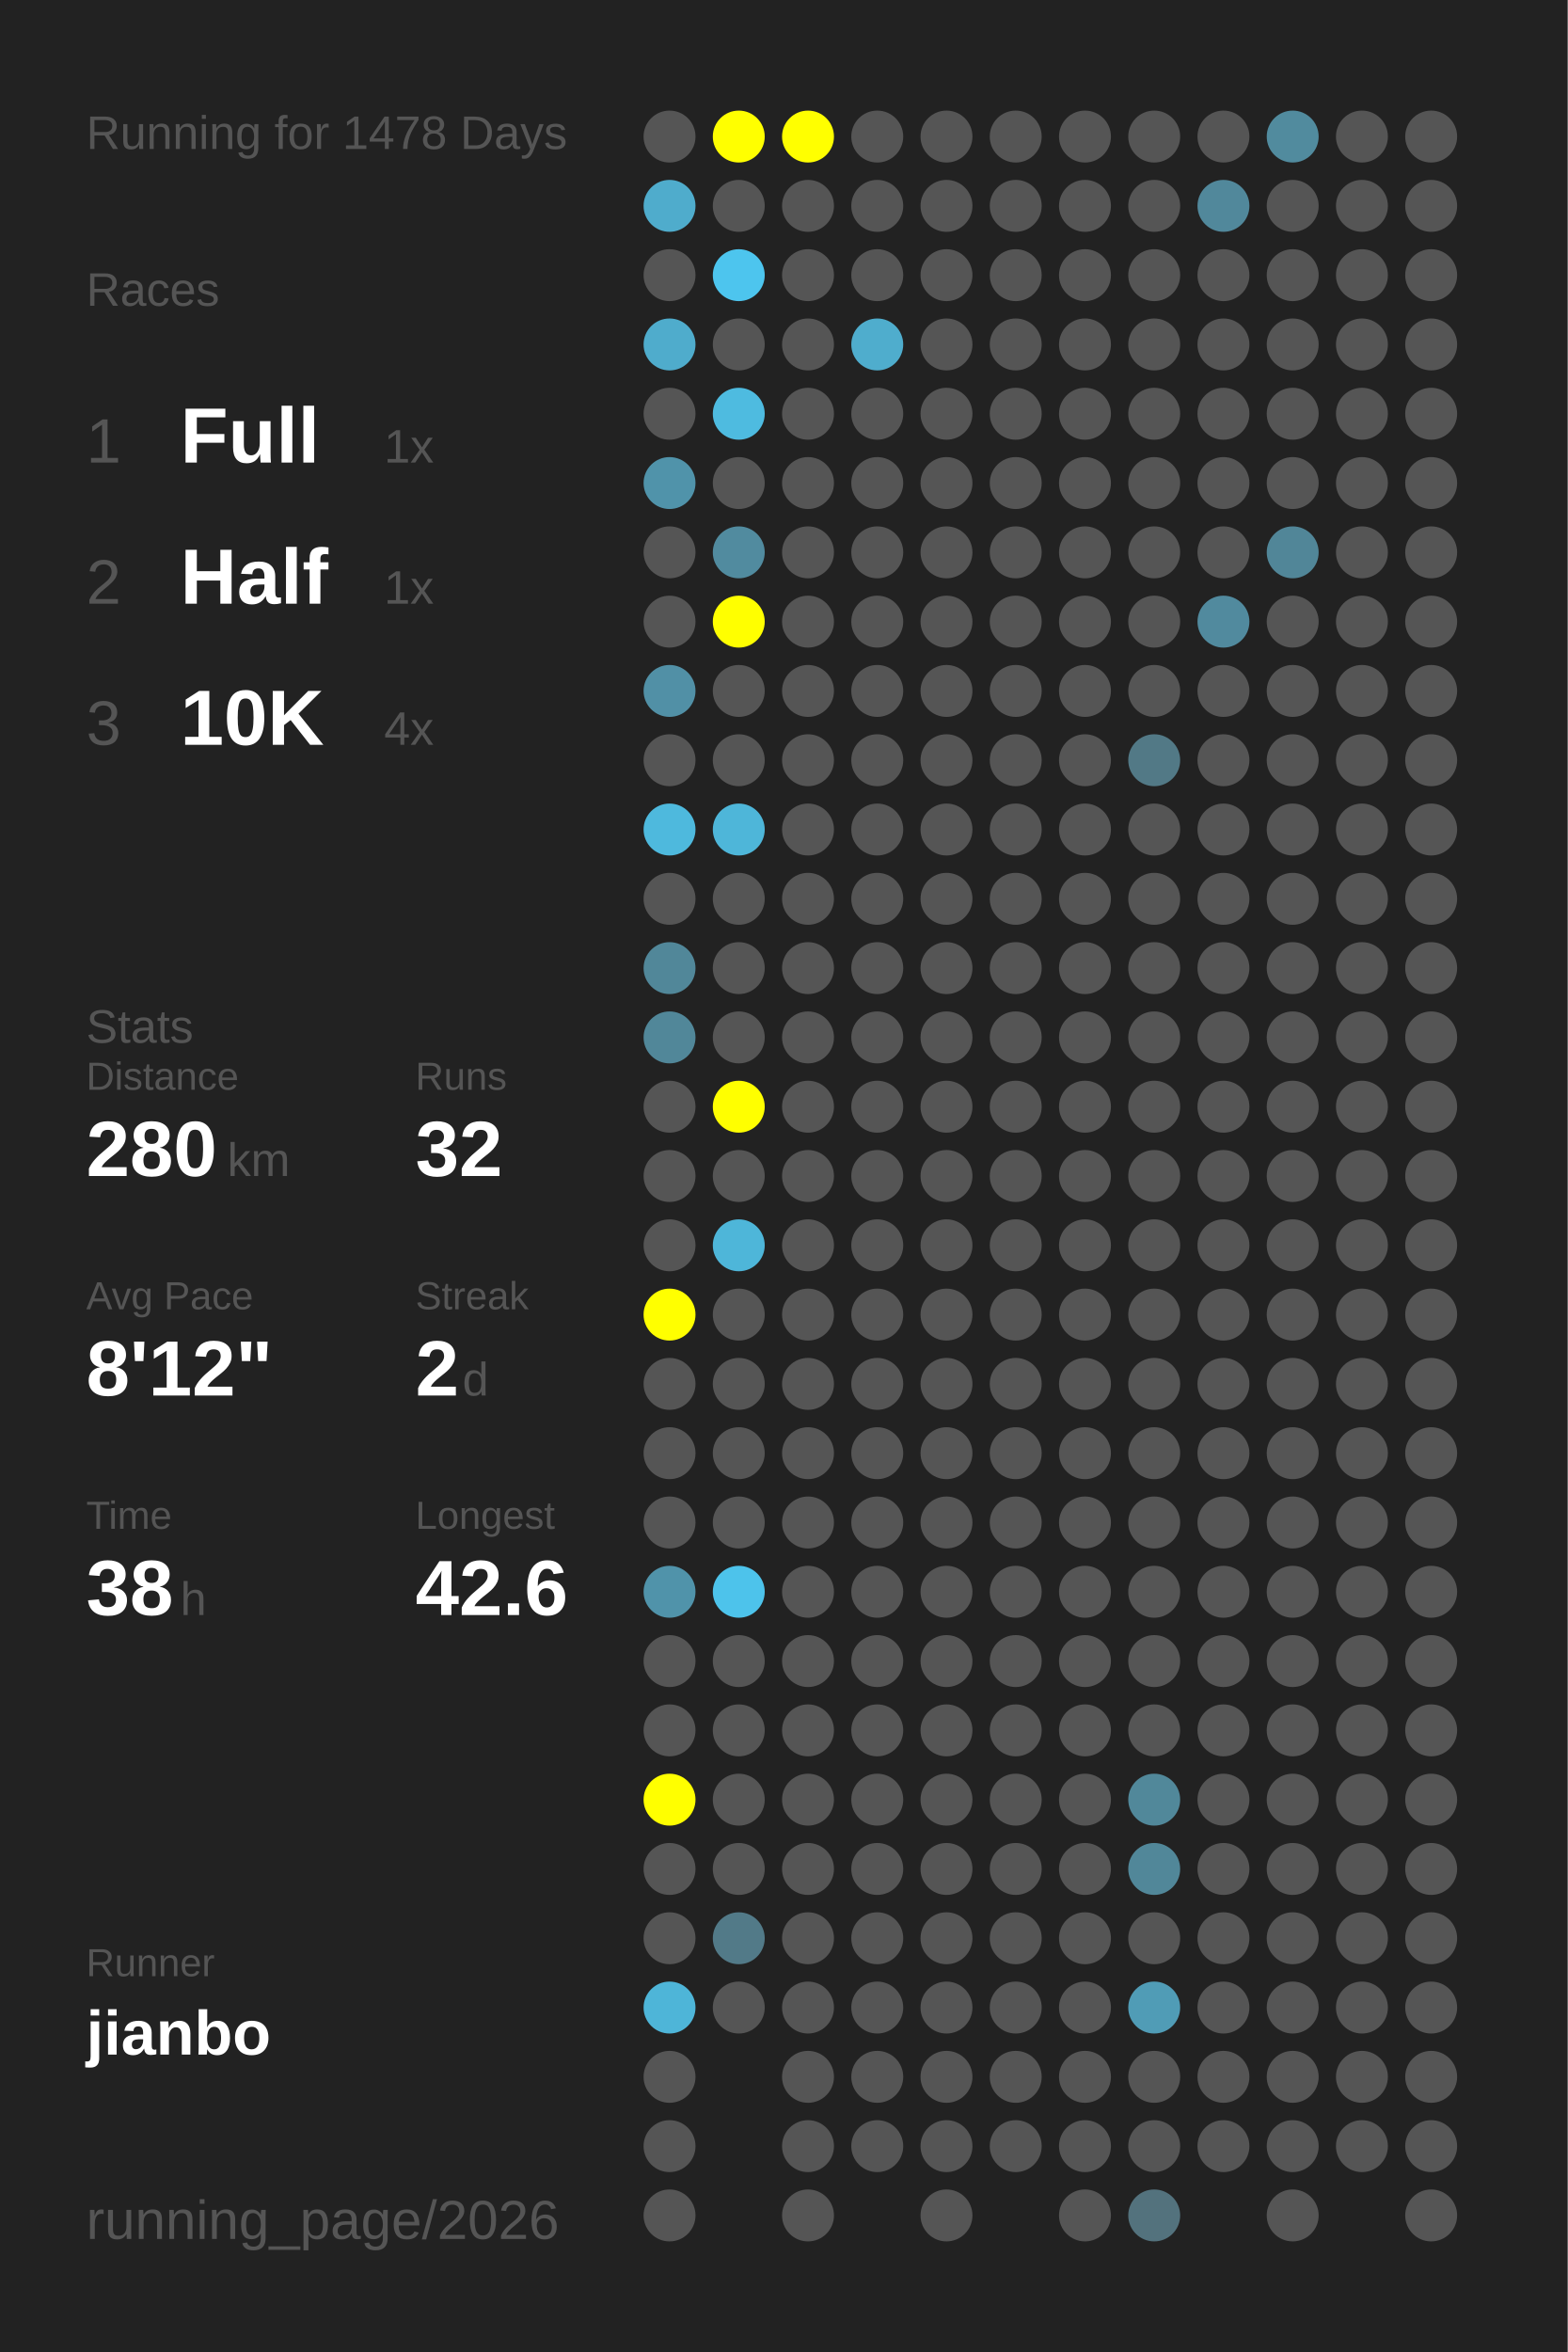
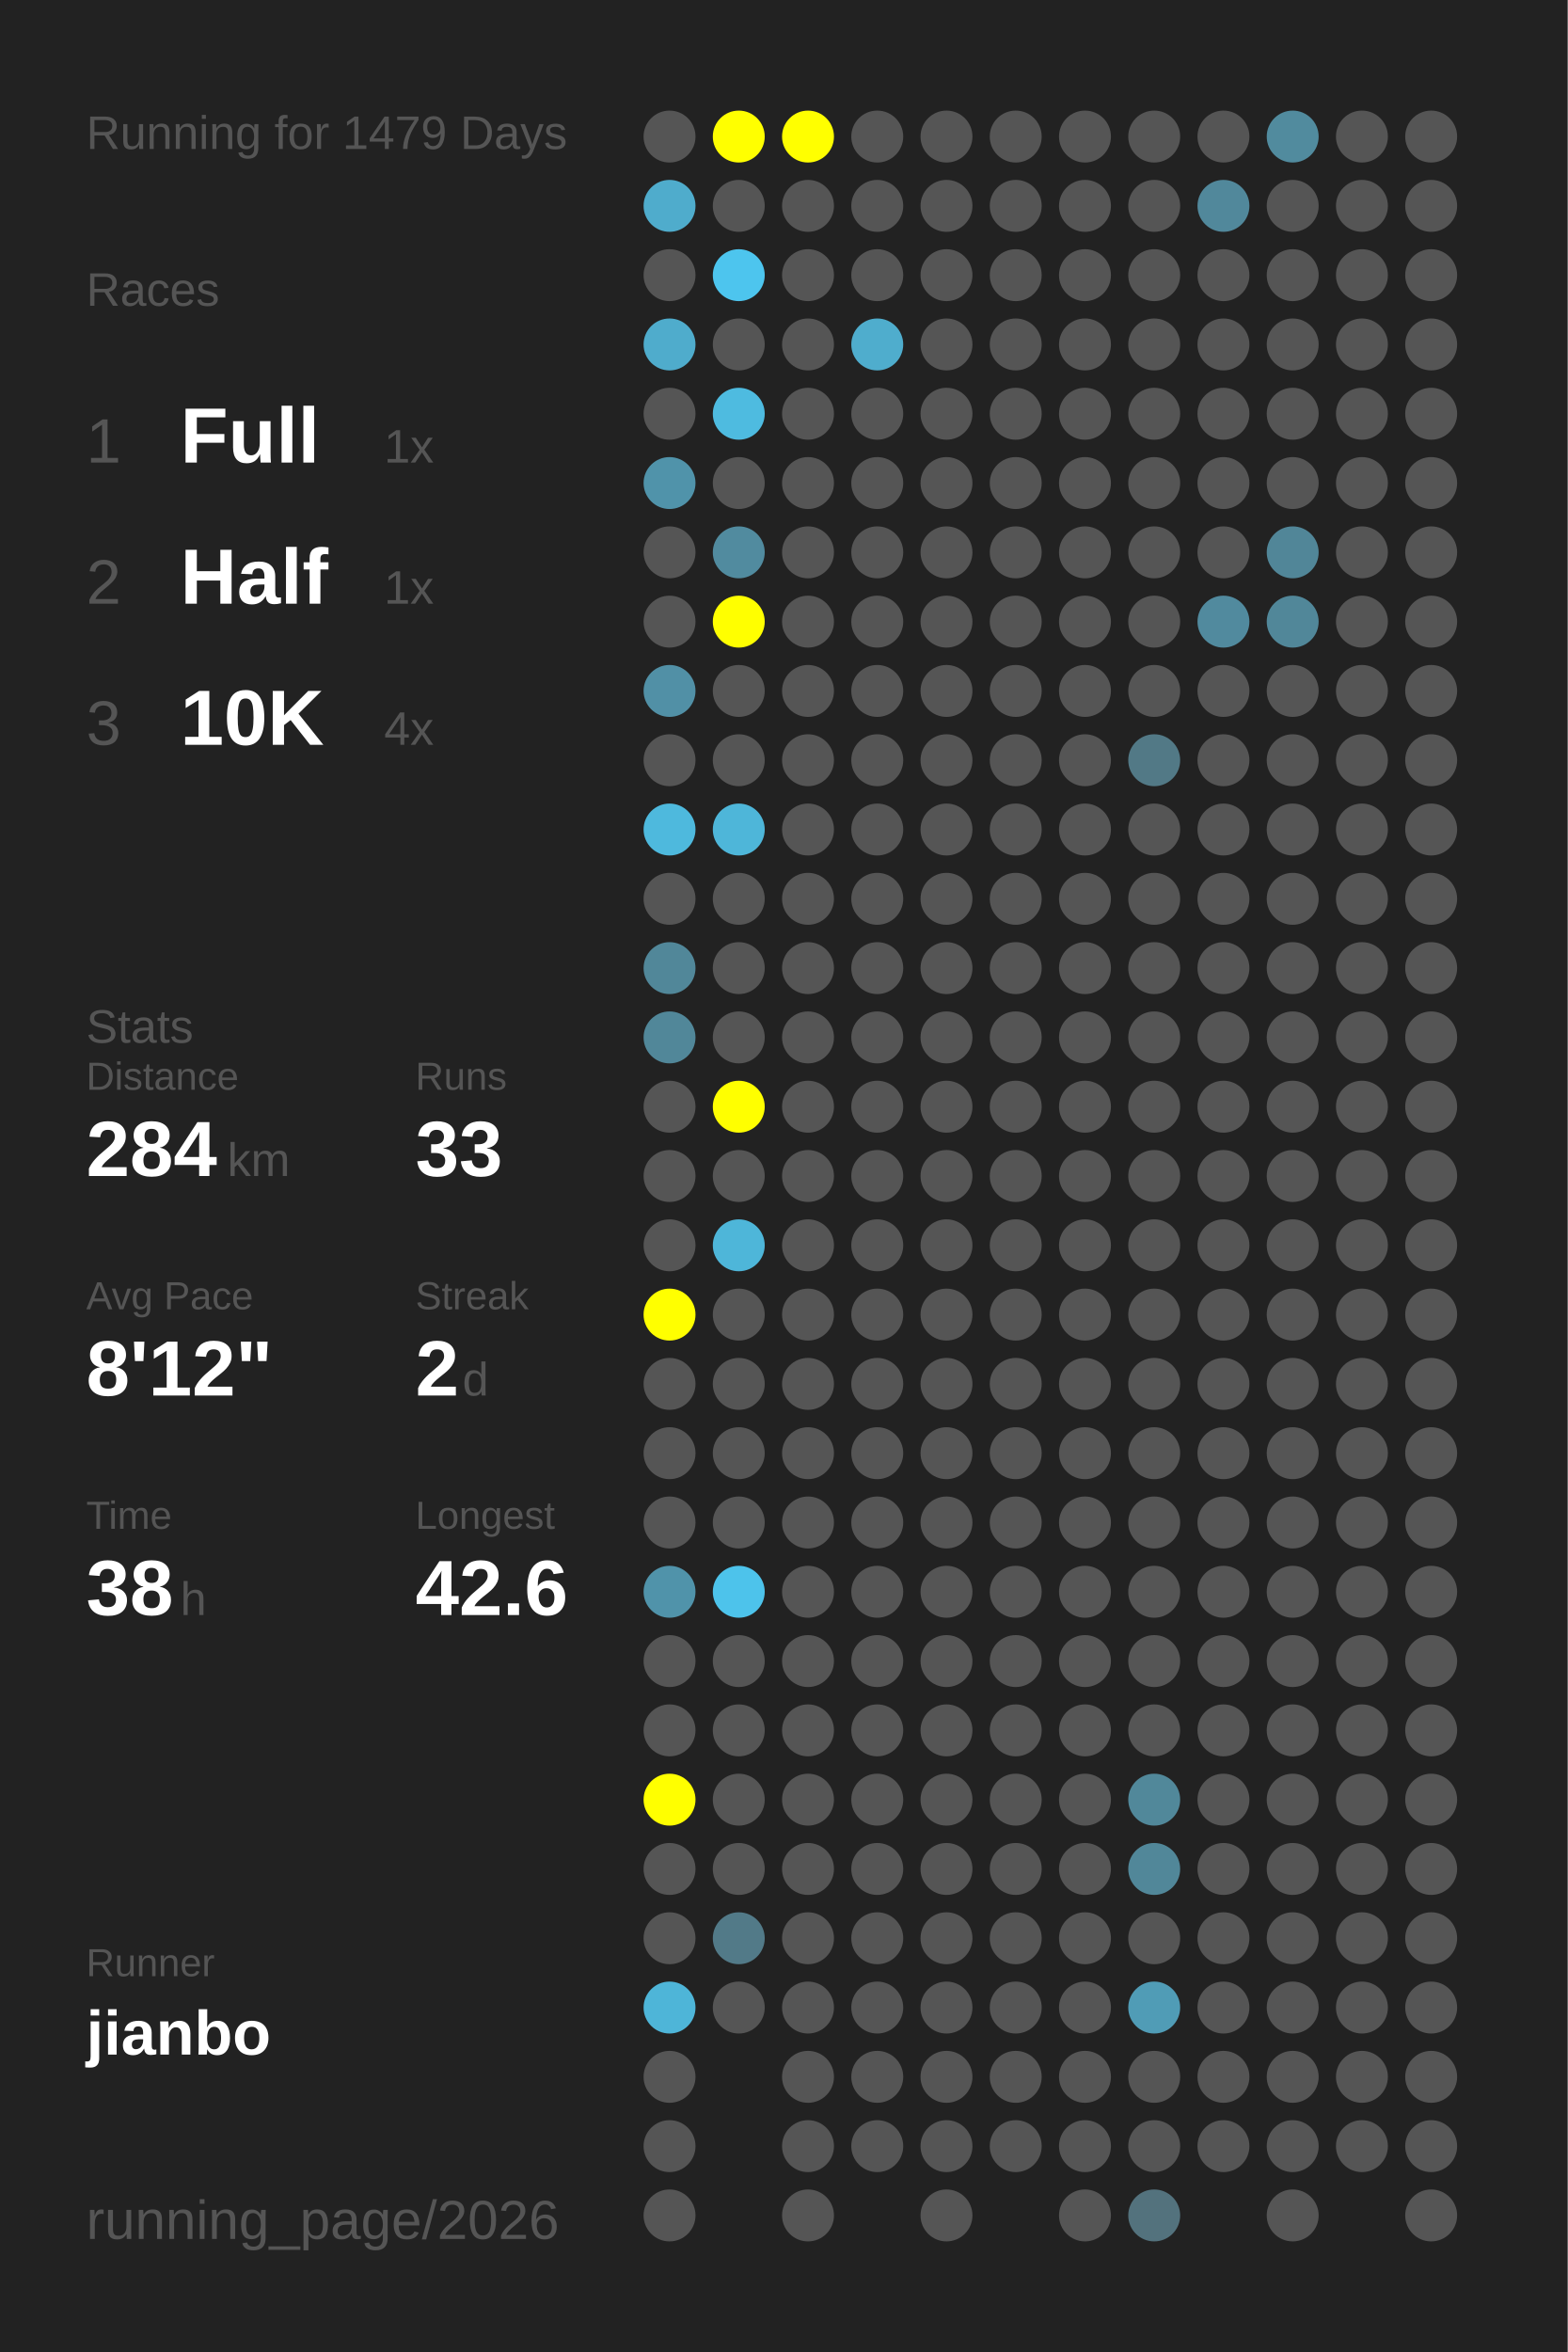
<svg xmlns="http://www.w3.org/2000/svg" baseProfile="full" height="300mm" version="1.1" viewBox="0,0,200,300" width="200mm">
  <defs />
  <rect fill="#222222" height="300" width="200" x="0" y="0" />
-   <text fill="#555555" style="font-size:6px; font-family:Arial;" x="11" y="19">Running for 1478 Days</text>
+   <text fill="#555555" style="font-size:6px; font-family:Arial;" x="11" y="19">Running for 1479 Days</text>
  <text fill="#555555" style="font-size:6px; font-family:Arial;" x="11" y="39">Races</text>
  <text fill="#555555" style="font-size:8px; font-family:Arial;" x="11" y="59">1</text>
  <text fill="#FFFFFF" style="font-size:10px; font-family:Arial; font-weight:bold;" x="23" y="59">Full</text>
  <text fill="#555555" style="font-size:6px; font-family:Arial;" x="49" y="59">1x</text>
  <text fill="#555555" style="font-size:8px; font-family:Arial;" x="11" y="77">2</text>
  <text fill="#FFFFFF" style="font-size:10px; font-family:Arial; font-weight:bold;" x="23" y="77">Half</text>
  <text fill="#555555" style="font-size:6px; font-family:Arial;" x="49" y="77">1x</text>
  <text fill="#555555" style="font-size:8px; font-family:Arial;" x="11" y="95">3</text>
  <text fill="#FFFFFF" style="font-size:10px; font-family:Arial; font-weight:bold;" x="23" y="95">10K</text>
  <text fill="#555555" style="font-size:6px; font-family:Arial;" x="49" y="95">4x</text>
  <text fill="#555555" style="font-size:6px; font-family:Arial;" x="11" y="133">Stats</text>
  <text fill="#555555" style="font-size:5px; font-family:Arial;" x="11" y="139">Distance</text>
-   <text fill="#FFFFFF" style="font-size:10px; font-family:Arial; font-weight:bold;" x="11" y="150">280</text>
+   <text fill="#FFFFFF" style="font-size:10px; font-family:Arial; font-weight:bold;" x="11" y="150">284</text>
  <text fill="#555555" style="font-size:6px; font-family:Arial;" x="29" y="150">km</text>
  <text fill="#555555" style="font-size:5px; font-family:Arial;" x="53" y="139">Runs</text>
-   <text fill="#FFFFFF" style="font-size:10px; font-family:Arial; font-weight:bold;" x="53" y="150">32</text>
+   <text fill="#FFFFFF" style="font-size:10px; font-family:Arial; font-weight:bold;" x="53" y="150">33</text>
  <text fill="#555555" style="font-size:5px; font-family:Arial;" x="11" y="167">Avg Pace</text>
  <text fill="#FFFFFF" style="font-size:10px; font-family:Arial; font-weight:bold;" x="11" y="178">8'12"</text>
  <text fill="#555555" style="font-size:5px; font-family:Arial;" x="53" y="167">Streak</text>
  <text fill="#FFFFFF" style="font-size:10px; font-family:Arial; font-weight:bold;" x="53" y="178">2</text>
  <text fill="#555555" style="font-size:6px; font-family:Arial;" x="59" y="178">d</text>
  <text fill="#555555" style="font-size:5px; font-family:Arial;" x="11" y="195">Time</text>
  <text fill="#FFFFFF" style="font-size:10px; font-family:Arial; font-weight:bold;" x="11" y="206">38</text>
  <text fill="#555555" style="font-size:6px; font-family:Arial;" x="23" y="206">h</text>
  <text fill="#555555" style="font-size:5px; font-family:Arial;" x="53" y="195">Longest</text>
  <text fill="#FFFFFF" style="font-size:10px; font-family:Arial; font-weight:bold;" x="53" y="206">42.6</text>
  <text fill="#555555" style="font-size:5px; font-family:Arial;" x="11" y="252.065">Runner</text>
  <text fill="#FFFFFF" style="font-size:8px; font-family:Arial; font-weight:bold;" x="11" y="262.065">jianbo</text>
  <text fill="#555555" style="font-size:7px; font-family:Arial;" x="11" y="285.581">running_page/2026</text>
  <circle cx="85.417" cy="17.419" fill="#555555" r="3.312" />
  <circle cx="85.417" cy="26.258" fill="#4faccc" r="3.312" />
  <circle cx="85.417" cy="35.097" fill="#555555" r="3.312" />
  <circle cx="85.417" cy="43.935" fill="#4faccc" r="3.312" />
  <circle cx="85.417" cy="52.774" fill="#555555" r="3.312" />
  <circle cx="85.417" cy="61.613" fill="#5093aa" r="3.312" />
  <circle cx="85.417" cy="70.452" fill="#555555" r="3.312" />
  <circle cx="85.417" cy="79.29" fill="#555555" r="3.312" />
  <circle cx="85.417" cy="88.129" fill="#5190a6" r="3.312" />
  <circle cx="85.417" cy="96.968" fill="#555555" r="3.312" />
  <circle cx="85.417" cy="105.806" fill="#4eb9dd" r="3.312" />
  <circle cx="85.417" cy="114.645" fill="#555555" r="3.312" />
  <circle cx="85.417" cy="123.484" fill="#518799" r="3.312" />
  <circle cx="85.417" cy="132.323" fill="#518799" r="3.312" />
  <circle cx="85.417" cy="141.161" fill="#555555" r="3.312" />
  <circle cx="85.417" cy="150" fill="#555555" r="3.312" />
  <circle cx="85.417" cy="158.839" fill="#555555" r="3.312" />
  <circle cx="85.417" cy="167.677" fill="#FFFF00" r="3.312" />
  <circle cx="85.417" cy="176.516" fill="#555555" r="3.312" />
  <circle cx="85.417" cy="185.355" fill="#555555" r="3.312" />
  <circle cx="85.417" cy="194.194" fill="#555555" r="3.312" />
  <circle cx="85.417" cy="203.032" fill="#5093aa" r="3.312" />
  <circle cx="85.417" cy="211.871" fill="#555555" r="3.312" />
  <circle cx="85.417" cy="220.71" fill="#555555" r="3.312" />
  <circle cx="85.417" cy="229.548" fill="#FFFF00" r="3.312" />
  <circle cx="85.417" cy="238.387" fill="#555555" r="3.312" />
  <circle cx="85.417" cy="247.226" fill="#555555" r="3.312" />
  <circle cx="85.417" cy="256.065" fill="#4eb5d8" r="3.312" />
  <circle cx="85.417" cy="264.903" fill="#555555" r="3.312" />
  <circle cx="85.417" cy="273.742" fill="#555555" r="3.312" />
  <circle cx="85.417" cy="282.581" fill="#555555" r="3.312" />
  <circle cx="94.25" cy="17.419" fill="#FFFF00" r="3.312" />
  <circle cx="94.25" cy="26.258" fill="#555555" r="3.312" />
  <circle cx="94.25" cy="35.097" fill="#4dc5ee" r="3.312" />
  <circle cx="94.25" cy="43.935" fill="#555555" r="3.312" />
  <circle cx="94.25" cy="52.774" fill="#4ebbe0" r="3.312" />
  <circle cx="94.25" cy="61.613" fill="#555555" r="3.312" />
  <circle cx="94.25" cy="70.452" fill="#518b9f" r="3.312" />
  <circle cx="94.25" cy="79.29" fill="#FFFF00" r="3.312" />
  <circle cx="94.25" cy="88.129" fill="#555555" r="3.312" />
  <circle cx="94.25" cy="96.968" fill="#555555" r="3.312" />
  <circle cx="94.25" cy="105.806" fill="#4eb6d9" r="3.312" />
  <circle cx="94.25" cy="114.645" fill="#555555" r="3.312" />
  <circle cx="94.25" cy="123.484" fill="#555555" r="3.312" />
  <circle cx="94.25" cy="132.323" fill="#555555" r="3.312" />
  <circle cx="94.25" cy="141.161" fill="#FFFF00" r="3.312" />
  <circle cx="94.25" cy="150" fill="#555555" r="3.312" />
  <circle cx="94.25" cy="158.839" fill="#4eb6d9" r="3.312" />
  <circle cx="94.25" cy="167.677" fill="#555555" r="3.312" />
  <circle cx="94.25" cy="176.516" fill="#555555" r="3.312" />
  <circle cx="94.25" cy="185.355" fill="#555555" r="3.312" />
  <circle cx="94.25" cy="194.194" fill="#555555" r="3.312" />
  <circle cx="94.25" cy="203.032" fill="#4dc3eb" r="3.312" />
  <circle cx="94.25" cy="211.871" fill="#555555" r="3.312" />
  <circle cx="94.25" cy="220.71" fill="#555555" r="3.312" />
  <circle cx="94.25" cy="229.548" fill="#555555" r="3.312" />
  <circle cx="94.25" cy="238.387" fill="#555555" r="3.312" />
  <circle cx="94.25" cy="247.226" fill="#527a88" r="3.312" />
  <circle cx="94.25" cy="256.065" fill="#555555" r="3.312" />
  <circle cx="103.083" cy="17.419" fill="#FFFF00" r="3.312" />
  <circle cx="103.083" cy="26.258" fill="#555555" r="3.312" />
  <circle cx="103.083" cy="35.097" fill="#555555" r="3.312" />
  <circle cx="103.083" cy="43.935" fill="#555555" r="3.312" />
  <circle cx="103.083" cy="52.774" fill="#555555" r="3.312" />
  <circle cx="103.083" cy="61.613" fill="#555555" r="3.312" />
  <circle cx="103.083" cy="70.452" fill="#555555" r="3.312" />
  <circle cx="103.083" cy="79.29" fill="#555555" r="3.312" />
  <circle cx="103.083" cy="88.129" fill="#555555" r="3.312" />
  <circle cx="103.083" cy="96.968" fill="#555555" r="3.312" />
  <circle cx="103.083" cy="105.806" fill="#555555" r="3.312" />
  <circle cx="103.083" cy="114.645" fill="#555555" r="3.312" />
  <circle cx="103.083" cy="123.484" fill="#555555" r="3.312" />
  <circle cx="103.083" cy="132.323" fill="#555555" r="3.312" />
  <circle cx="103.083" cy="141.161" fill="#555555" r="3.312" />
  <circle cx="103.083" cy="150" fill="#555555" r="3.312" />
  <circle cx="103.083" cy="158.839" fill="#555555" r="3.312" />
  <circle cx="103.083" cy="167.677" fill="#555555" r="3.312" />
  <circle cx="103.083" cy="176.516" fill="#555555" r="3.312" />
  <circle cx="103.083" cy="185.355" fill="#555555" r="3.312" />
  <circle cx="103.083" cy="194.194" fill="#555555" r="3.312" />
  <circle cx="103.083" cy="203.032" fill="#555555" r="3.312" />
  <circle cx="103.083" cy="211.871" fill="#555555" r="3.312" />
  <circle cx="103.083" cy="220.71" fill="#555555" r="3.312" />
  <circle cx="103.083" cy="229.548" fill="#555555" r="3.312" />
  <circle cx="103.083" cy="238.387" fill="#555555" r="3.312" />
  <circle cx="103.083" cy="247.226" fill="#555555" r="3.312" />
  <circle cx="103.083" cy="256.065" fill="#555555" r="3.312" />
  <circle cx="103.083" cy="264.903" fill="#555555" r="3.312" />
  <circle cx="103.083" cy="273.742" fill="#555555" r="3.312" />
  <circle cx="103.083" cy="282.581" fill="#555555" r="3.312" />
  <circle cx="111.917" cy="17.419" fill="#555555" r="3.312" />
  <circle cx="111.917" cy="26.258" fill="#555555" r="3.312" />
  <circle cx="111.917" cy="35.097" fill="#555555" r="3.312" />
  <circle cx="111.917" cy="43.935" fill="#4fadcd" r="3.312" />
  <circle cx="111.917" cy="52.774" fill="#555555" r="3.312" />
  <circle cx="111.917" cy="61.613" fill="#555555" r="3.312" />
  <circle cx="111.917" cy="70.452" fill="#555555" r="3.312" />
  <circle cx="111.917" cy="79.29" fill="#555555" r="3.312" />
  <circle cx="111.917" cy="88.129" fill="#555555" r="3.312" />
  <circle cx="111.917" cy="96.968" fill="#555555" r="3.312" />
  <circle cx="111.917" cy="105.806" fill="#555555" r="3.312" />
  <circle cx="111.917" cy="114.645" fill="#555555" r="3.312" />
  <circle cx="111.917" cy="123.484" fill="#555555" r="3.312" />
  <circle cx="111.917" cy="132.323" fill="#555555" r="3.312" />
  <circle cx="111.917" cy="141.161" fill="#555555" r="3.312" />
  <circle cx="111.917" cy="150" fill="#555555" r="3.312" />
  <circle cx="111.917" cy="158.839" fill="#555555" r="3.312" />
  <circle cx="111.917" cy="167.677" fill="#555555" r="3.312" />
  <circle cx="111.917" cy="176.516" fill="#555555" r="3.312" />
  <circle cx="111.917" cy="185.355" fill="#555555" r="3.312" />
  <circle cx="111.917" cy="194.194" fill="#555555" r="3.312" />
  <circle cx="111.917" cy="203.032" fill="#555555" r="3.312" />
  <circle cx="111.917" cy="211.871" fill="#555555" r="3.312" />
  <circle cx="111.917" cy="220.71" fill="#555555" r="3.312" />
  <circle cx="111.917" cy="229.548" fill="#555555" r="3.312" />
  <circle cx="111.917" cy="238.387" fill="#555555" r="3.312" />
  <circle cx="111.917" cy="247.226" fill="#555555" r="3.312" />
  <circle cx="111.917" cy="256.065" fill="#555555" r="3.312" />
  <circle cx="111.917" cy="264.903" fill="#555555" r="3.312" />
  <circle cx="111.917" cy="273.742" fill="#555555" r="3.312" />
  <circle cx="120.75" cy="17.419" fill="#555555" r="3.312" />
  <circle cx="120.75" cy="26.258" fill="#555555" r="3.312" />
  <circle cx="120.75" cy="35.097" fill="#555555" r="3.312" />
  <circle cx="120.75" cy="43.935" fill="#555555" r="3.312" />
  <circle cx="120.75" cy="52.774" fill="#555555" r="3.312" />
  <circle cx="120.75" cy="61.613" fill="#555555" r="3.312" />
  <circle cx="120.75" cy="70.452" fill="#555555" r="3.312" />
  <circle cx="120.75" cy="79.29" fill="#555555" r="3.312" />
  <circle cx="120.75" cy="88.129" fill="#555555" r="3.312" />
  <circle cx="120.75" cy="96.968" fill="#555555" r="3.312" />
  <circle cx="120.75" cy="105.806" fill="#555555" r="3.312" />
  <circle cx="120.75" cy="114.645" fill="#555555" r="3.312" />
  <circle cx="120.75" cy="123.484" fill="#555555" r="3.312" />
  <circle cx="120.75" cy="132.323" fill="#555555" r="3.312" />
  <circle cx="120.75" cy="141.161" fill="#555555" r="3.312" />
  <circle cx="120.75" cy="150" fill="#555555" r="3.312" />
  <circle cx="120.75" cy="158.839" fill="#555555" r="3.312" />
  <circle cx="120.75" cy="167.677" fill="#555555" r="3.312" />
  <circle cx="120.75" cy="176.516" fill="#555555" r="3.312" />
  <circle cx="120.75" cy="185.355" fill="#555555" r="3.312" />
  <circle cx="120.75" cy="194.194" fill="#555555" r="3.312" />
  <circle cx="120.75" cy="203.032" fill="#555555" r="3.312" />
  <circle cx="120.75" cy="211.871" fill="#555555" r="3.312" />
  <circle cx="120.75" cy="220.71" fill="#555555" r="3.312" />
  <circle cx="120.75" cy="229.548" fill="#555555" r="3.312" />
  <circle cx="120.75" cy="238.387" fill="#555555" r="3.312" />
  <circle cx="120.75" cy="247.226" fill="#555555" r="3.312" />
  <circle cx="120.75" cy="256.065" fill="#555555" r="3.312" />
  <circle cx="120.75" cy="264.903" fill="#555555" r="3.312" />
  <circle cx="120.75" cy="273.742" fill="#555555" r="3.312" />
  <circle cx="120.75" cy="282.581" fill="#555555" r="3.312" />
  <circle cx="129.583" cy="17.419" fill="#555555" r="3.312" />
  <circle cx="129.583" cy="26.258" fill="#555555" r="3.312" />
  <circle cx="129.583" cy="35.097" fill="#555555" r="3.312" />
  <circle cx="129.583" cy="43.935" fill="#555555" r="3.312" />
  <circle cx="129.583" cy="52.774" fill="#555555" r="3.312" />
  <circle cx="129.583" cy="61.613" fill="#555555" r="3.312" />
  <circle cx="129.583" cy="70.452" fill="#555555" r="3.312" />
  <circle cx="129.583" cy="79.29" fill="#555555" r="3.312" />
  <circle cx="129.583" cy="88.129" fill="#555555" r="3.312" />
  <circle cx="129.583" cy="96.968" fill="#555555" r="3.312" />
  <circle cx="129.583" cy="105.806" fill="#555555" r="3.312" />
  <circle cx="129.583" cy="114.645" fill="#555555" r="3.312" />
  <circle cx="129.583" cy="123.484" fill="#555555" r="3.312" />
  <circle cx="129.583" cy="132.323" fill="#555555" r="3.312" />
  <circle cx="129.583" cy="141.161" fill="#555555" r="3.312" />
  <circle cx="129.583" cy="150" fill="#555555" r="3.312" />
  <circle cx="129.583" cy="158.839" fill="#555555" r="3.312" />
  <circle cx="129.583" cy="167.677" fill="#555555" r="3.312" />
  <circle cx="129.583" cy="176.516" fill="#555555" r="3.312" />
  <circle cx="129.583" cy="185.355" fill="#555555" r="3.312" />
  <circle cx="129.583" cy="194.194" fill="#555555" r="3.312" />
  <circle cx="129.583" cy="203.032" fill="#555555" r="3.312" />
  <circle cx="129.583" cy="211.871" fill="#555555" r="3.312" />
  <circle cx="129.583" cy="220.71" fill="#555555" r="3.312" />
  <circle cx="129.583" cy="229.548" fill="#555555" r="3.312" />
  <circle cx="129.583" cy="238.387" fill="#555555" r="3.312" />
  <circle cx="129.583" cy="247.226" fill="#555555" r="3.312" />
  <circle cx="129.583" cy="256.065" fill="#555555" r="3.312" />
  <circle cx="129.583" cy="264.903" fill="#555555" r="3.312" />
  <circle cx="129.583" cy="273.742" fill="#555555" r="3.312" />
  <circle cx="138.417" cy="17.419" fill="#555555" r="3.312" />
  <circle cx="138.417" cy="26.258" fill="#555555" r="3.312" />
  <circle cx="138.417" cy="35.097" fill="#555555" r="3.312" />
  <circle cx="138.417" cy="43.935" fill="#555555" r="3.312" />
  <circle cx="138.417" cy="52.774" fill="#555555" r="3.312" />
  <circle cx="138.417" cy="61.613" fill="#555555" r="3.312" />
  <circle cx="138.417" cy="70.452" fill="#555555" r="3.312" />
  <circle cx="138.417" cy="79.29" fill="#555555" r="3.312" />
  <circle cx="138.417" cy="88.129" fill="#555555" r="3.312" />
  <circle cx="138.417" cy="96.968" fill="#555555" r="3.312" />
  <circle cx="138.417" cy="105.806" fill="#555555" r="3.312" />
  <circle cx="138.417" cy="114.645" fill="#555555" r="3.312" />
  <circle cx="138.417" cy="123.484" fill="#555555" r="3.312" />
  <circle cx="138.417" cy="132.323" fill="#555555" r="3.312" />
  <circle cx="138.417" cy="141.161" fill="#555555" r="3.312" />
  <circle cx="138.417" cy="150" fill="#555555" r="3.312" />
  <circle cx="138.417" cy="158.839" fill="#555555" r="3.312" />
  <circle cx="138.417" cy="167.677" fill="#555555" r="3.312" />
  <circle cx="138.417" cy="176.516" fill="#555555" r="3.312" />
  <circle cx="138.417" cy="185.355" fill="#555555" r="3.312" />
  <circle cx="138.417" cy="194.194" fill="#555555" r="3.312" />
  <circle cx="138.417" cy="203.032" fill="#555555" r="3.312" />
  <circle cx="138.417" cy="211.871" fill="#555555" r="3.312" />
  <circle cx="138.417" cy="220.71" fill="#555555" r="3.312" />
  <circle cx="138.417" cy="229.548" fill="#555555" r="3.312" />
  <circle cx="138.417" cy="238.387" fill="#555555" r="3.312" />
  <circle cx="138.417" cy="247.226" fill="#555555" r="3.312" />
  <circle cx="138.417" cy="256.065" fill="#555555" r="3.312" />
  <circle cx="138.417" cy="264.903" fill="#555555" r="3.312" />
  <circle cx="138.417" cy="273.742" fill="#555555" r="3.312" />
  <circle cx="138.417" cy="282.581" fill="#555555" r="3.312" />
  <circle cx="147.25" cy="17.419" fill="#555555" r="3.312" />
  <circle cx="147.25" cy="26.258" fill="#555555" r="3.312" />
  <circle cx="147.25" cy="35.097" fill="#555555" r="3.312" />
  <circle cx="147.25" cy="43.935" fill="#555555" r="3.312" />
  <circle cx="147.25" cy="52.774" fill="#555555" r="3.312" />
  <circle cx="147.25" cy="61.613" fill="#555555" r="3.312" />
  <circle cx="147.25" cy="70.452" fill="#555555" r="3.312" />
  <circle cx="147.25" cy="79.29" fill="#555555" r="3.312" />
  <circle cx="147.25" cy="88.129" fill="#555555" r="3.312" />
  <circle cx="147.25" cy="96.968" fill="#527986" r="3.312" />
  <circle cx="147.25" cy="105.806" fill="#555555" r="3.312" />
  <circle cx="147.25" cy="114.645" fill="#555555" r="3.312" />
  <circle cx="147.25" cy="123.484" fill="#555555" r="3.312" />
  <circle cx="147.25" cy="132.323" fill="#555555" r="3.312" />
  <circle cx="147.25" cy="141.161" fill="#555555" r="3.312" />
  <circle cx="147.25" cy="150" fill="#555555" r="3.312" />
  <circle cx="147.25" cy="158.839" fill="#555555" r="3.312" />
  <circle cx="147.25" cy="167.677" fill="#555555" r="3.312" />
  <circle cx="147.25" cy="176.516" fill="#555555" r="3.312" />
  <circle cx="147.25" cy="185.355" fill="#555555" r="3.312" />
  <circle cx="147.25" cy="194.194" fill="#555555" r="3.312" />
  <circle cx="147.25" cy="203.032" fill="#555555" r="3.312" />
  <circle cx="147.25" cy="211.871" fill="#555555" r="3.312" />
  <circle cx="147.25" cy="220.71" fill="#555555" r="3.312" />
  <circle cx="147.25" cy="229.548" fill="#51889a" r="3.312" />
  <circle cx="147.25" cy="238.387" fill="#518799" r="3.312" />
  <circle cx="147.25" cy="247.226" fill="#555555" r="3.312" />
  <circle cx="147.25" cy="256.065" fill="#509cb6" r="3.312" />
  <circle cx="147.25" cy="264.903" fill="#555555" r="3.312" />
  <circle cx="147.25" cy="273.742" fill="#555555" r="3.312" />
  <circle cx="147.25" cy="282.581" fill="#53727d" r="3.312" />
  <circle cx="156.083" cy="17.419" fill="#555555" r="3.312" />
  <circle cx="156.083" cy="26.258" fill="#51889b" r="3.312" />
  <circle cx="156.083" cy="35.097" fill="#555555" r="3.312" />
  <circle cx="156.083" cy="43.935" fill="#555555" r="3.312" />
  <circle cx="156.083" cy="52.774" fill="#555555" r="3.312" />
  <circle cx="156.083" cy="61.613" fill="#555555" r="3.312" />
  <circle cx="156.083" cy="70.452" fill="#555555" r="3.312" />
  <circle cx="156.083" cy="79.29" fill="#518a9e" r="3.312" />
  <circle cx="156.083" cy="88.129" fill="#555555" r="3.312" />
  <circle cx="156.083" cy="96.968" fill="#555555" r="3.312" />
  <circle cx="156.083" cy="105.806" fill="#555555" r="3.312" />
  <circle cx="156.083" cy="114.645" fill="#555555" r="3.312" />
  <circle cx="156.083" cy="123.484" fill="#555555" r="3.312" />
  <circle cx="156.083" cy="132.323" fill="#555555" r="3.312" />
  <circle cx="156.083" cy="141.161" fill="#555555" r="3.312" />
  <circle cx="156.083" cy="150" fill="#555555" r="3.312" />
  <circle cx="156.083" cy="158.839" fill="#555555" r="3.312" />
  <circle cx="156.083" cy="167.677" fill="#555555" r="3.312" />
  <circle cx="156.083" cy="176.516" fill="#555555" r="3.312" />
  <circle cx="156.083" cy="185.355" fill="#555555" r="3.312" />
  <circle cx="156.083" cy="194.194" fill="#555555" r="3.312" />
  <circle cx="156.083" cy="203.032" fill="#555555" r="3.312" />
  <circle cx="156.083" cy="211.871" fill="#555555" r="3.312" />
  <circle cx="156.083" cy="220.71" fill="#555555" r="3.312" />
  <circle cx="156.083" cy="229.548" fill="#555555" r="3.312" />
  <circle cx="156.083" cy="238.387" fill="#555555" r="3.312" />
  <circle cx="156.083" cy="247.226" fill="#555555" r="3.312" />
  <circle cx="156.083" cy="256.065" fill="#555555" r="3.312" />
  <circle cx="156.083" cy="264.903" fill="#555555" r="3.312" />
  <circle cx="156.083" cy="273.742" fill="#555555" r="3.312" />
  <circle cx="164.917" cy="17.419" fill="#518b9e" r="3.312" />
  <circle cx="164.917" cy="26.258" fill="#555555" r="3.312" />
  <circle cx="164.917" cy="35.097" fill="#555555" r="3.312" />
  <circle cx="164.917" cy="43.935" fill="#555555" r="3.312" />
  <circle cx="164.917" cy="52.774" fill="#555555" r="3.312" />
  <circle cx="164.917" cy="61.613" fill="#555555" r="3.312" />
  <circle cx="164.917" cy="70.452" fill="#518698" r="3.312" />
-   <circle cx="164.917" cy="79.29" fill="#555555" r="3.312" />
+   <circle cx="164.917" cy="79.29" fill="#518799" r="3.312" />
  <circle cx="164.917" cy="88.129" fill="#555555" r="3.312" />
  <circle cx="164.917" cy="96.968" fill="#555555" r="3.312" />
  <circle cx="164.917" cy="105.806" fill="#555555" r="3.312" />
  <circle cx="164.917" cy="114.645" fill="#555555" r="3.312" />
  <circle cx="164.917" cy="123.484" fill="#555555" r="3.312" />
  <circle cx="164.917" cy="132.323" fill="#555555" r="3.312" />
  <circle cx="164.917" cy="141.161" fill="#555555" r="3.312" />
  <circle cx="164.917" cy="150" fill="#555555" r="3.312" />
  <circle cx="164.917" cy="158.839" fill="#555555" r="3.312" />
  <circle cx="164.917" cy="167.677" fill="#555555" r="3.312" />
  <circle cx="164.917" cy="176.516" fill="#555555" r="3.312" />
  <circle cx="164.917" cy="185.355" fill="#555555" r="3.312" />
  <circle cx="164.917" cy="194.194" fill="#555555" r="3.312" />
  <circle cx="164.917" cy="203.032" fill="#555555" r="3.312" />
  <circle cx="164.917" cy="211.871" fill="#555555" r="3.312" />
  <circle cx="164.917" cy="220.71" fill="#555555" r="3.312" />
  <circle cx="164.917" cy="229.548" fill="#555555" r="3.312" />
  <circle cx="164.917" cy="238.387" fill="#555555" r="3.312" />
  <circle cx="164.917" cy="247.226" fill="#555555" r="3.312" />
  <circle cx="164.917" cy="256.065" fill="#555555" r="3.312" />
  <circle cx="164.917" cy="264.903" fill="#555555" r="3.312" />
  <circle cx="164.917" cy="273.742" fill="#555555" r="3.312" />
  <circle cx="164.917" cy="282.581" fill="#555555" r="3.312" />
  <circle cx="173.75" cy="17.419" fill="#555555" r="3.312" />
  <circle cx="173.75" cy="26.258" fill="#555555" r="3.312" />
  <circle cx="173.75" cy="35.097" fill="#555555" r="3.312" />
  <circle cx="173.75" cy="43.935" fill="#555555" r="3.312" />
  <circle cx="173.75" cy="52.774" fill="#555555" r="3.312" />
  <circle cx="173.75" cy="61.613" fill="#555555" r="3.312" />
  <circle cx="173.75" cy="70.452" fill="#555555" r="3.312" />
  <circle cx="173.75" cy="79.29" fill="#555555" r="3.312" />
  <circle cx="173.75" cy="88.129" fill="#555555" r="3.312" />
  <circle cx="173.75" cy="96.968" fill="#555555" r="3.312" />
  <circle cx="173.75" cy="105.806" fill="#555555" r="3.312" />
  <circle cx="173.75" cy="114.645" fill="#555555" r="3.312" />
  <circle cx="173.75" cy="123.484" fill="#555555" r="3.312" />
  <circle cx="173.75" cy="132.323" fill="#555555" r="3.312" />
  <circle cx="173.75" cy="141.161" fill="#555555" r="3.312" />
  <circle cx="173.75" cy="150" fill="#555555" r="3.312" />
  <circle cx="173.75" cy="158.839" fill="#555555" r="3.312" />
  <circle cx="173.75" cy="167.677" fill="#555555" r="3.312" />
  <circle cx="173.75" cy="176.516" fill="#555555" r="3.312" />
  <circle cx="173.75" cy="185.355" fill="#555555" r="3.312" />
  <circle cx="173.75" cy="194.194" fill="#555555" r="3.312" />
  <circle cx="173.75" cy="203.032" fill="#555555" r="3.312" />
  <circle cx="173.75" cy="211.871" fill="#555555" r="3.312" />
  <circle cx="173.75" cy="220.71" fill="#555555" r="3.312" />
  <circle cx="173.75" cy="229.548" fill="#555555" r="3.312" />
  <circle cx="173.75" cy="238.387" fill="#555555" r="3.312" />
  <circle cx="173.75" cy="247.226" fill="#555555" r="3.312" />
  <circle cx="173.75" cy="256.065" fill="#555555" r="3.312" />
  <circle cx="173.75" cy="264.903" fill="#555555" r="3.312" />
  <circle cx="173.75" cy="273.742" fill="#555555" r="3.312" />
  <circle cx="182.583" cy="17.419" fill="#555555" r="3.312" />
  <circle cx="182.583" cy="26.258" fill="#555555" r="3.312" />
  <circle cx="182.583" cy="35.097" fill="#555555" r="3.312" />
  <circle cx="182.583" cy="43.935" fill="#555555" r="3.312" />
  <circle cx="182.583" cy="52.774" fill="#555555" r="3.312" />
  <circle cx="182.583" cy="61.613" fill="#555555" r="3.312" />
  <circle cx="182.583" cy="70.452" fill="#555555" r="3.312" />
  <circle cx="182.583" cy="79.29" fill="#555555" r="3.312" />
  <circle cx="182.583" cy="88.129" fill="#555555" r="3.312" />
  <circle cx="182.583" cy="96.968" fill="#555555" r="3.312" />
  <circle cx="182.583" cy="105.806" fill="#555555" r="3.312" />
  <circle cx="182.583" cy="114.645" fill="#555555" r="3.312" />
  <circle cx="182.583" cy="123.484" fill="#555555" r="3.312" />
  <circle cx="182.583" cy="132.323" fill="#555555" r="3.312" />
  <circle cx="182.583" cy="141.161" fill="#555555" r="3.312" />
  <circle cx="182.583" cy="150" fill="#555555" r="3.312" />
  <circle cx="182.583" cy="158.839" fill="#555555" r="3.312" />
  <circle cx="182.583" cy="167.677" fill="#555555" r="3.312" />
  <circle cx="182.583" cy="176.516" fill="#555555" r="3.312" />
  <circle cx="182.583" cy="185.355" fill="#555555" r="3.312" />
  <circle cx="182.583" cy="194.194" fill="#555555" r="3.312" />
  <circle cx="182.583" cy="203.032" fill="#555555" r="3.312" />
  <circle cx="182.583" cy="211.871" fill="#555555" r="3.312" />
  <circle cx="182.583" cy="220.71" fill="#555555" r="3.312" />
  <circle cx="182.583" cy="229.548" fill="#555555" r="3.312" />
  <circle cx="182.583" cy="238.387" fill="#555555" r="3.312" />
  <circle cx="182.583" cy="247.226" fill="#555555" r="3.312" />
  <circle cx="182.583" cy="256.065" fill="#555555" r="3.312" />
  <circle cx="182.583" cy="264.903" fill="#555555" r="3.312" />
  <circle cx="182.583" cy="273.742" fill="#555555" r="3.312" />
  <circle cx="182.583" cy="282.581" fill="#555555" r="3.312" />
</svg>
